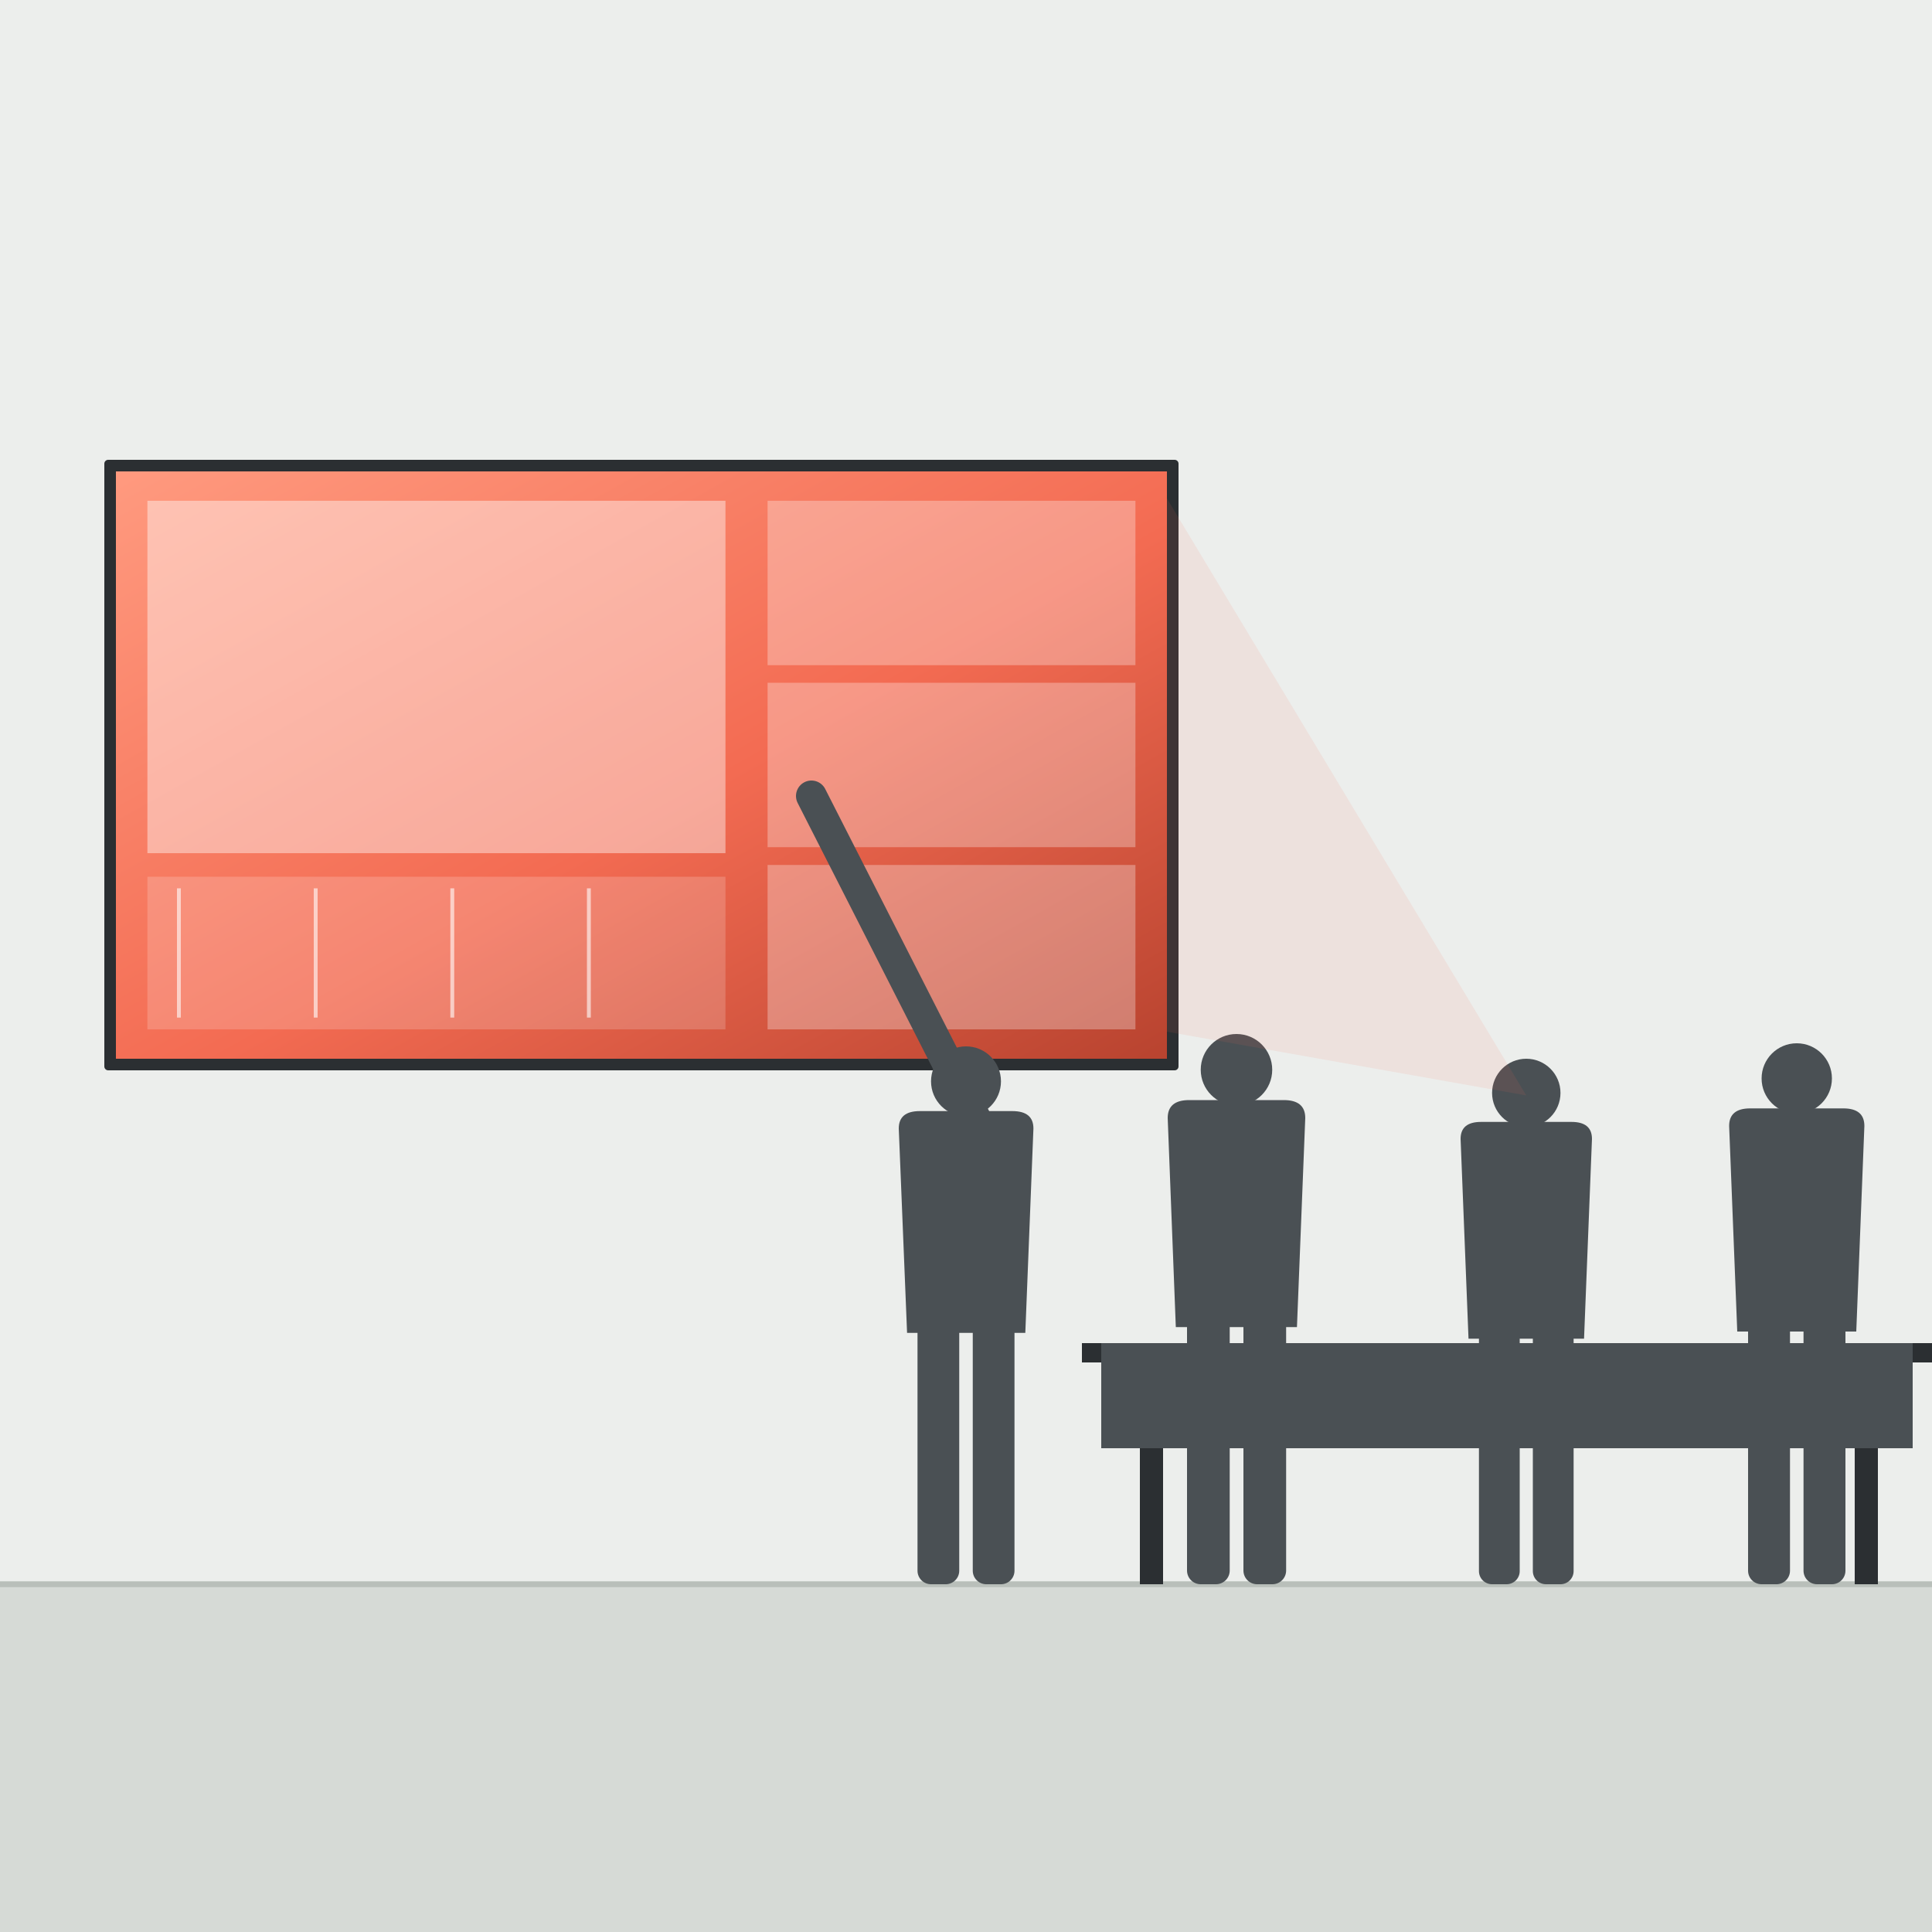
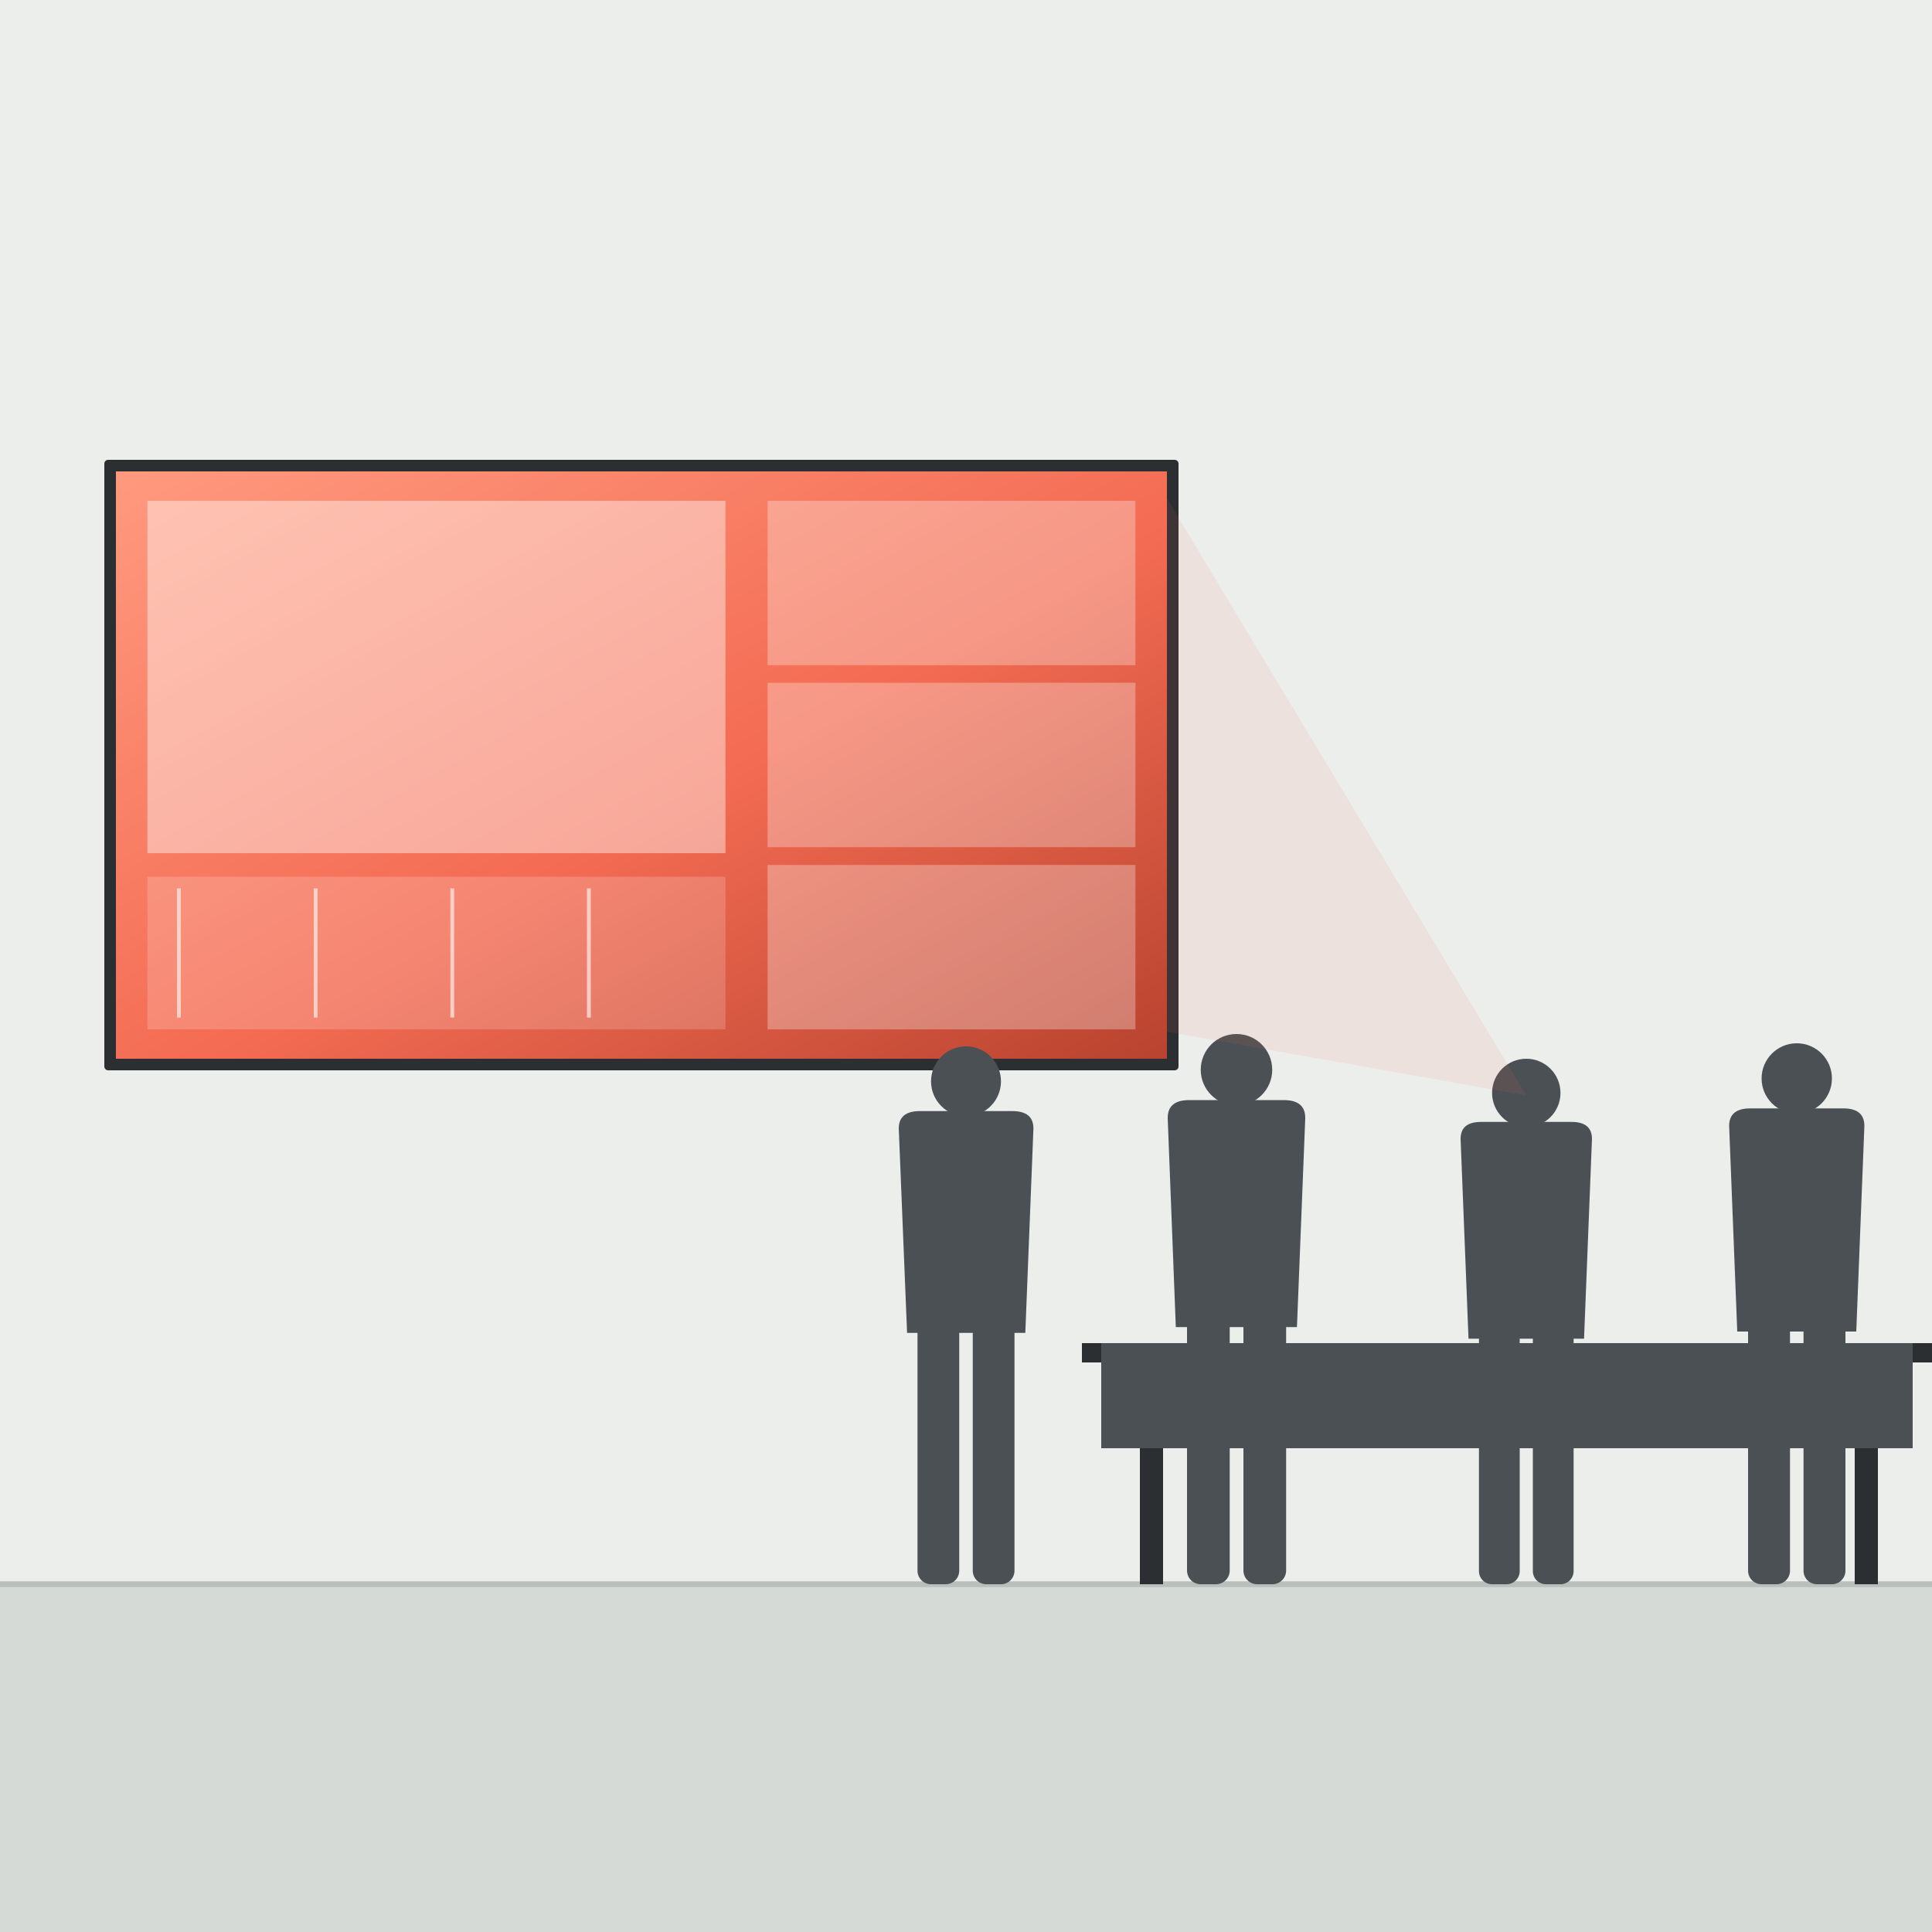
<svg xmlns="http://www.w3.org/2000/svg" viewBox="0 0 1000 1000" width="1000" height="1000">
  <defs>
    <linearGradient id="scr" x1="0" y1="0" x2="1" y2="1">
      <stop offset="0" stop-color="#ff9a7f" />
      <stop offset=".55" stop-color="#f36b52" />
      <stop offset="1" stop-color="#b8432f" />
    </linearGradient>
  </defs>
  <rect width="1000" height="1000" fill="#eceeec" />
  <rect y="820" width="1000" height="180" fill="#d6dad6" />
  <line x1="0" y1="820" x2="1000" y2="820" stroke="#b9bfba" stroke-width="3" />
  <rect x="54.0" y="238.0" width="556.0" height="316.0" rx="2" fill="#2b2f32" />
  <rect x="60.0" y="244.0" width="544.0" height="304.0" fill="url(#scr)" />
  <rect x="76.3" y="259.2" width="299.2" height="182.4" fill="#fff" fill-opacity="0.42" />
  <rect x="76.3" y="453.8" width="299.2" height="79.0" fill="#fff" fill-opacity="0.18" />
  <line x1="92.6" y1="459.8" x2="92.6" y2="526.7" stroke="#fff" stroke-opacity=".6" stroke-width="2" />
  <line x1="163.4" y1="459.8" x2="163.4" y2="526.7" stroke="#fff" stroke-opacity=".6" stroke-width="2" />
  <line x1="234.1" y1="459.8" x2="234.1" y2="526.7" stroke="#fff" stroke-opacity=".6" stroke-width="2" />
  <line x1="304.8" y1="459.8" x2="304.8" y2="526.7" stroke="#fff" stroke-opacity=".6" stroke-width="2" />
  <rect x="397.3" y="259.2" width="190.4" height="85.1" fill="#fff" fill-opacity="0.3" />
  <rect x="397.3" y="353.4" width="190.4" height="85.1" fill="#fff" fill-opacity="0.3" />
  <rect x="397.3" y="447.7" width="190.4" height="85.1" fill="#fff" fill-opacity="0.3" />
  <g fill="#4a5054">
    <circle cx="640.0" cy="553.7" r="18.5" />
    <path d="M604.4 578.7 q0 -9.3 11.1 -9.3 h49.0 q11.1 0 11.1 9.3 l-4.3 108.2 h-62.7z" />
    <rect x="614.4" y="678.5" width="22.1" height="141.5" rx="7.1" />
    <rect x="643.6" y="678.5" width="22.1" height="141.5" rx="7.1" />
  </g>
  <g fill="#4a5054">
    <circle cx="790.0" cy="565.7" r="17.7" />
    <path d="M756.0 589.5 q0 -8.8 10.6 -8.8 h46.8 q10.6 0 10.6 8.8 l-4.1 103.4 h-59.8z" />
    <rect x="765.5" y="684.8" width="21.1" height="135.2" rx="6.8" />
    <rect x="793.4" y="684.8" width="21.1" height="135.2" rx="6.8" />
  </g>
  <g fill="#4a5054">
    <circle cx="930.0" cy="558.2" r="18.2" />
    <path d="M895.0 582.8 q0 -9.1 10.9 -9.1 h48.2 q10.9 0 10.9 9.1 l-4.2 106.4 h-61.6z" />
    <rect x="904.8" y="680.8" width="21.7" height="139.2" rx="7.0" />
    <rect x="933.5" y="680.8" width="21.7" height="139.2" rx="7.0" />
  </g>
  <g fill="#4a5054">
    <circle cx="500.0" cy="559.7" r="18.1" />
    <path d="M465.2 584.1 q0 -9.0 10.9 -9.0 h47.9 q10.9 0 10.9 9.0 l-4.2 105.8 h-61.2z" />
    <rect x="474.9" y="681.6" width="21.6" height="138.4" rx="7.0" />
    <rect x="503.5" y="681.6" width="21.6" height="138.4" rx="7.0" />
  </g>
-   <path d="M512.0 592.8 L420.0 412.0" stroke="#4a5054" stroke-width="16.0" stroke-linecap="round" />
  <rect x="560" y="695.2" width="440" height="10" fill="#2b2f32" />
  <rect x="570" y="695.2" width="420" height="54.4" fill="#4a5054" />
  <rect x="590" y="749.6" width="12" height="70.4" fill="#2b2f32" />
  <rect x="960" y="749.6" width="12" height="70.4" fill="#2b2f32" />
  <path d="M790.0 567.0 L604.0 258.0 L604.0 534.0z" fill="#f36b52" fill-opacity="0.1" />
</svg>
